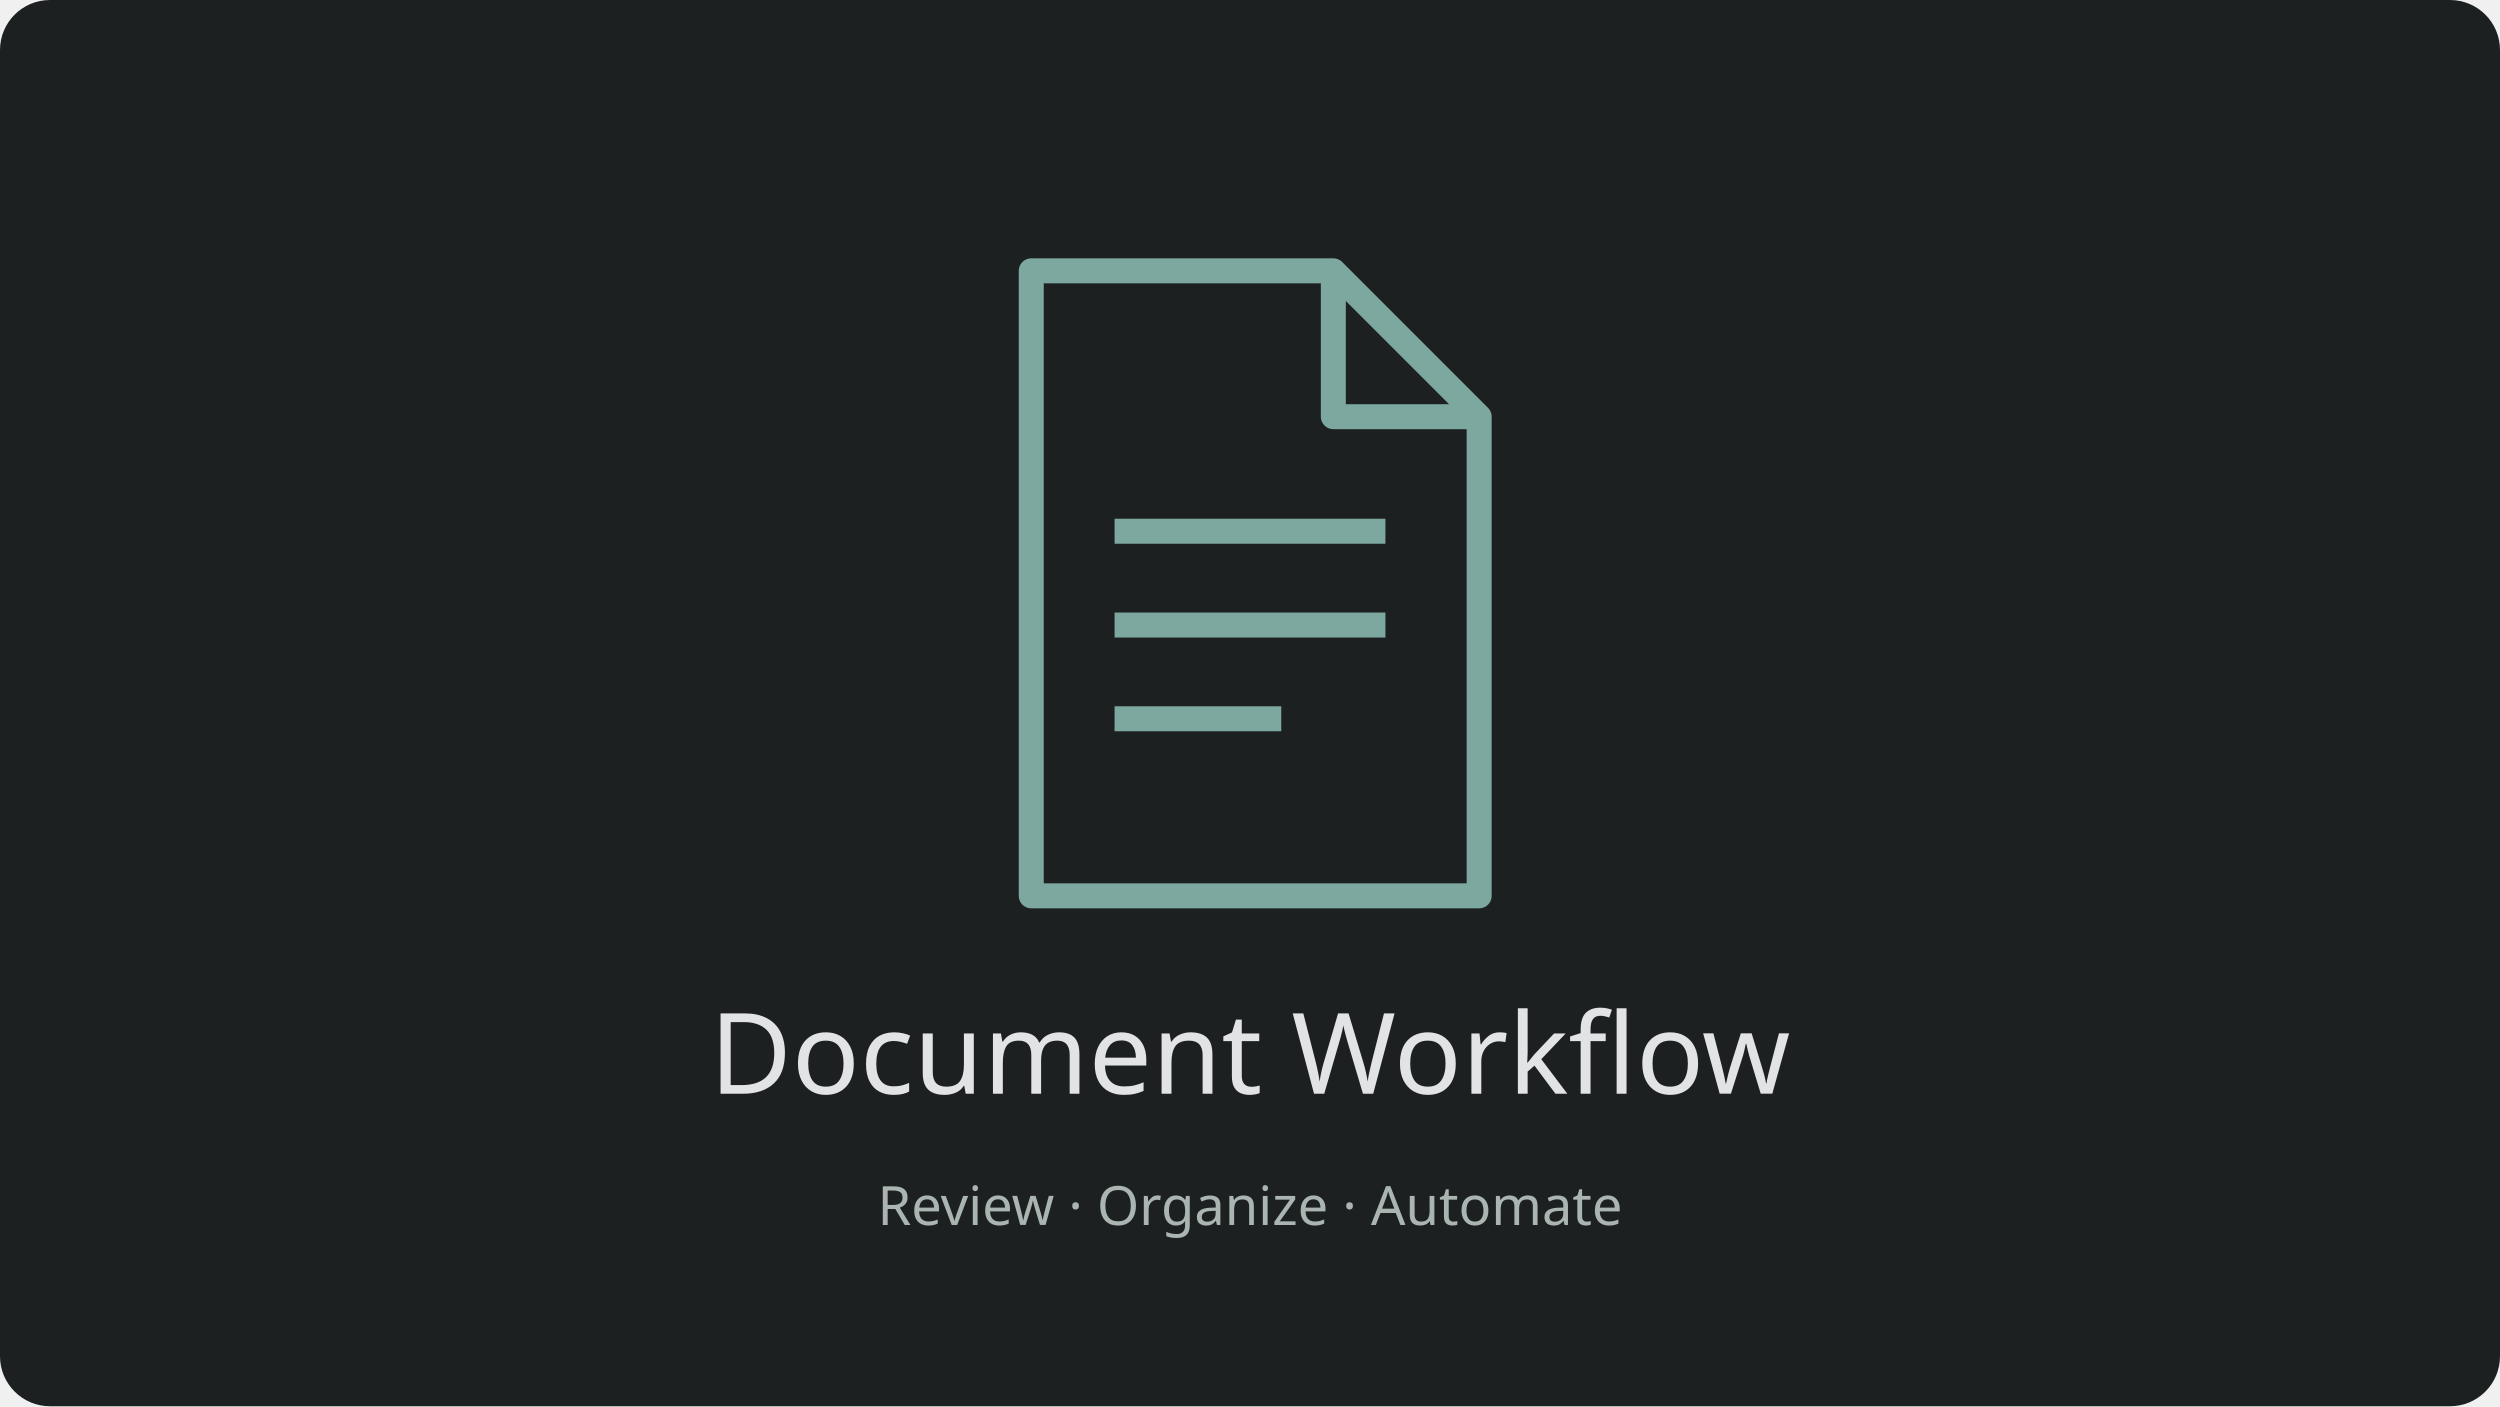
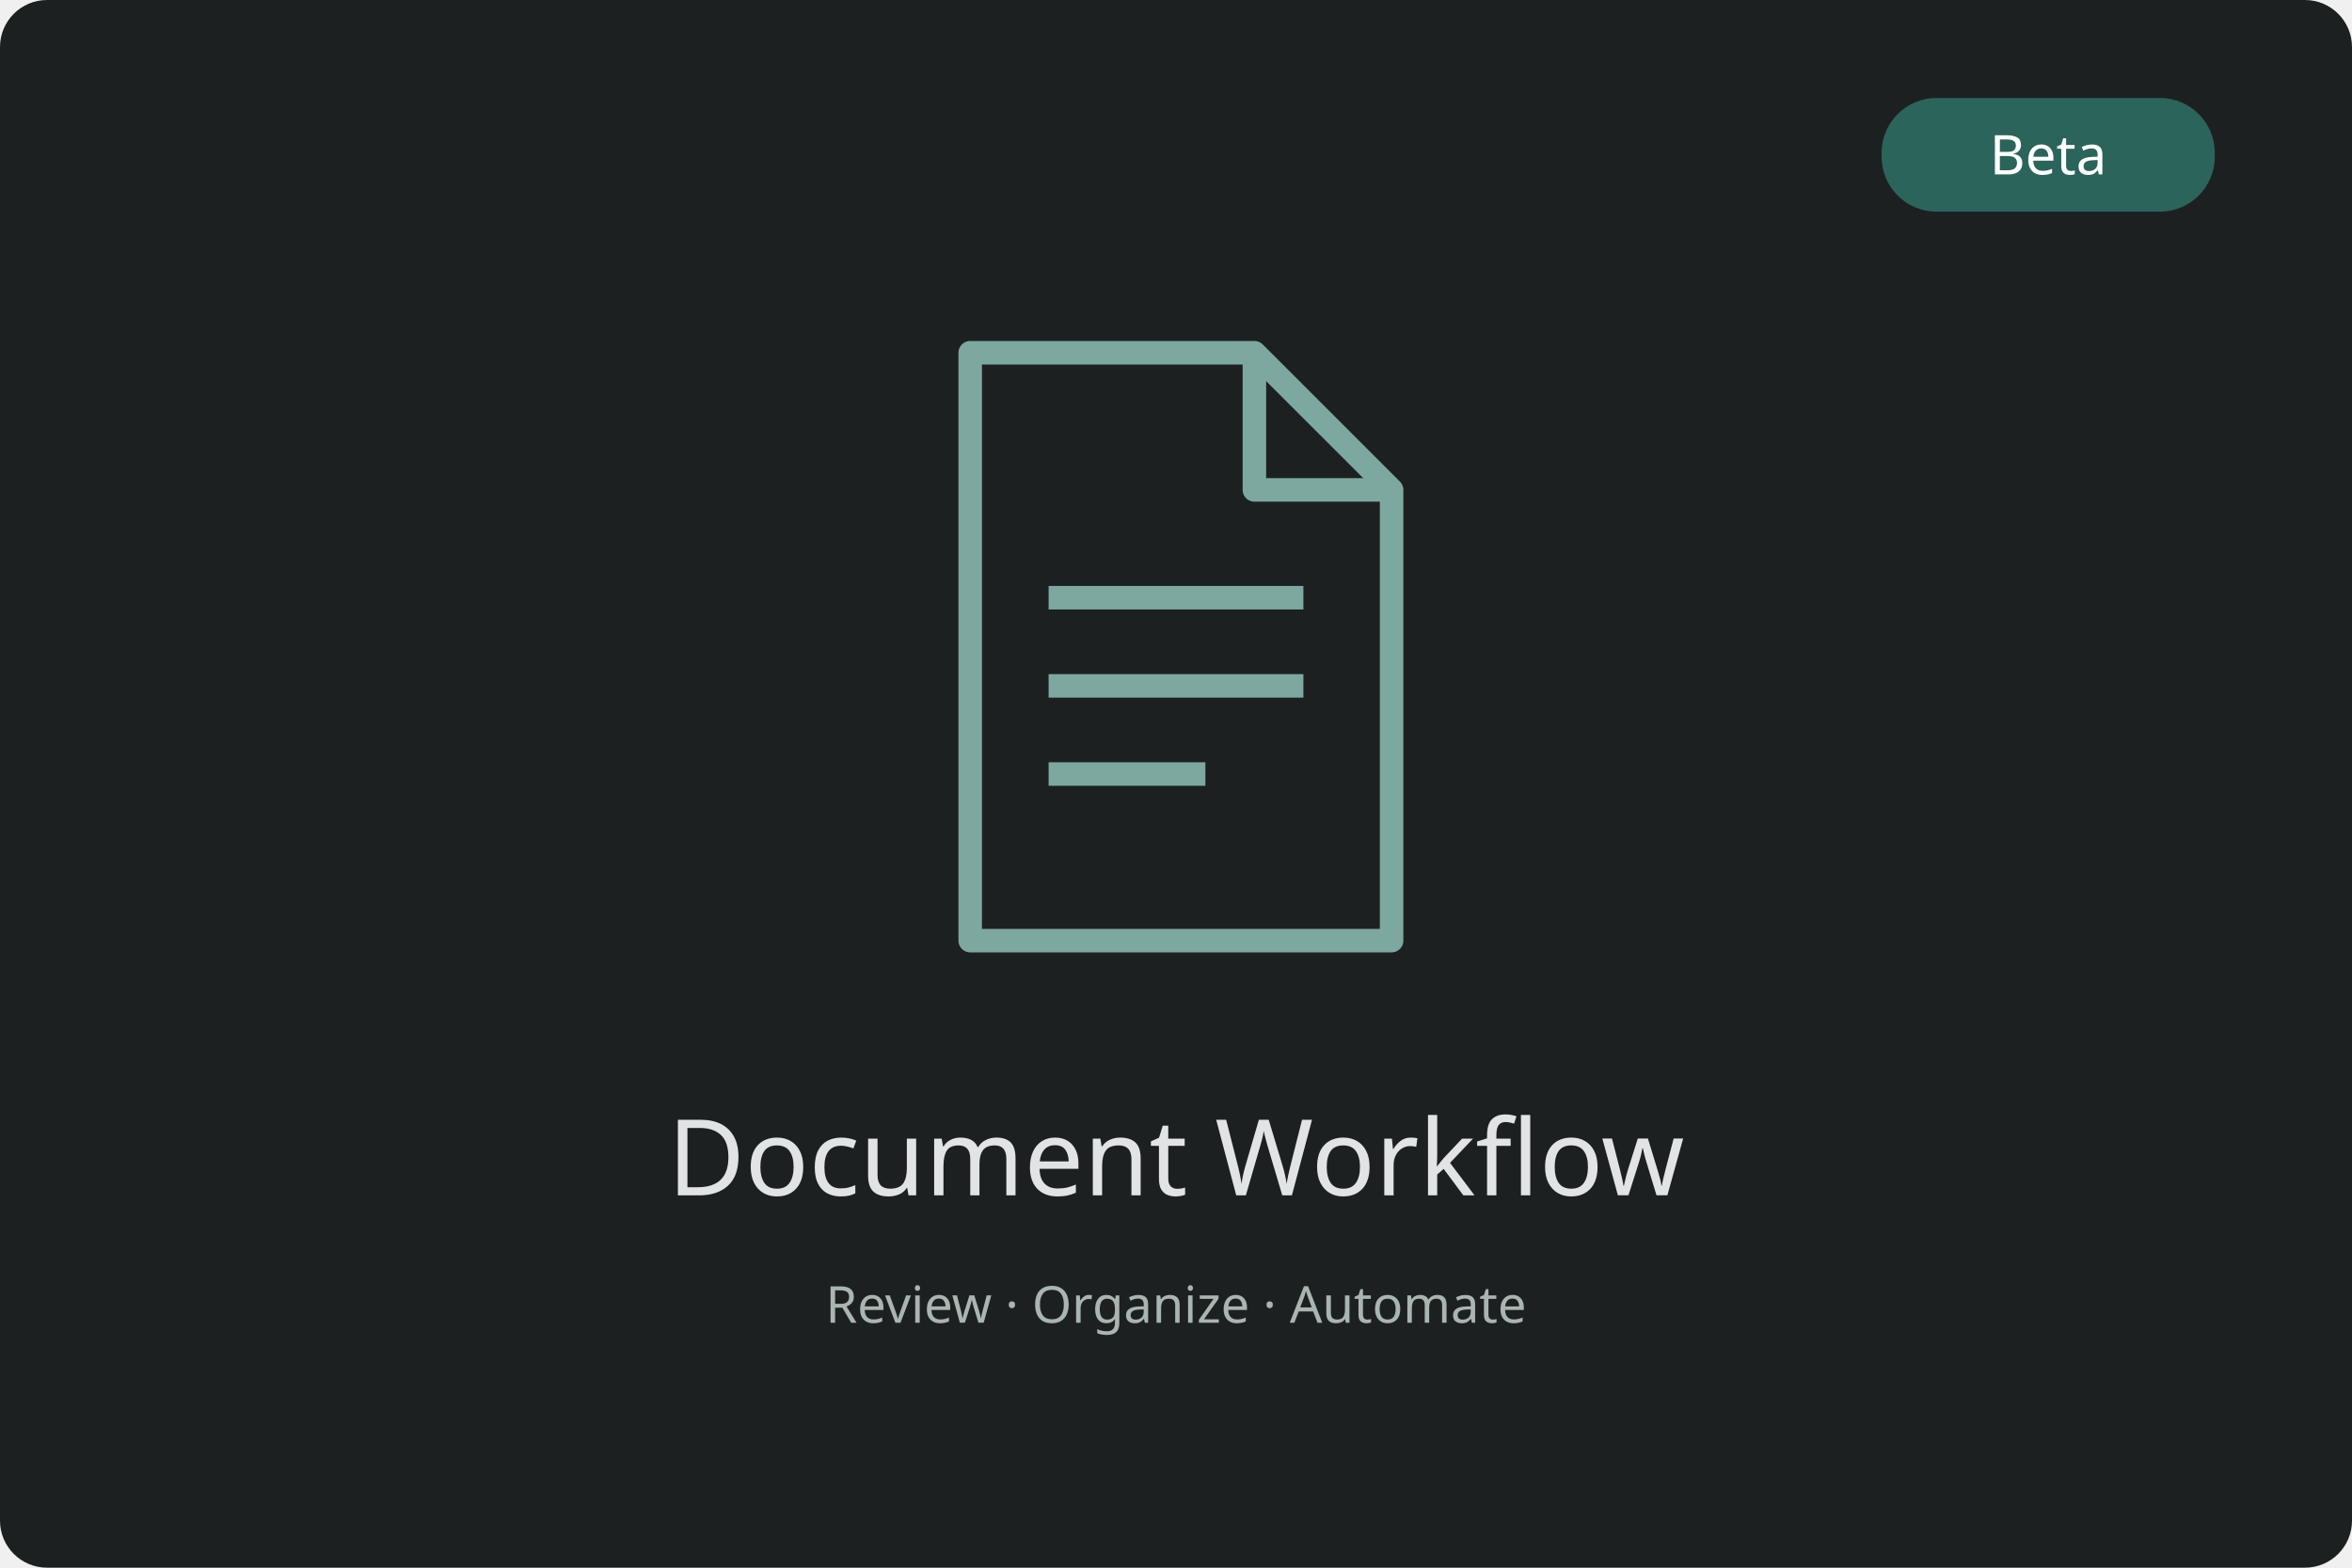
- <svg xmlns="http://www.w3.org/2000/svg" width="1200" height="675" viewBox="0 0 1200 675">
-   <rect width="1200" height="675" rx="24" fill="#1d2021" />
+ <svg xmlns="http://www.w3.org/2000/svg" width="1200" height="800" viewBox="0 0 1200 800">
+   <rect width="1200" height="800" rx="24" fill="#1d2021" />
  <g fill="none" stroke="#7da89f" stroke-width="12" stroke-linejoin="round">
-     <path d="M495 130h145l70 70v230H495z" />
-     <path d="M640 130v70h70M535 255h130M535 300h130M535 345h80" />
+     <path d="M495 180h145l70 70v230H495z" />
+     <path d="M640 180v70h70M535 305h130M535 350h130M535 395h80" />
  </g>
-   <text x="600" y="525" text-anchor="middle" font-family="sans-serif" font-size="54" fill="#e1e3e4">Document Workflow</text>
-   <text x="600" y="588" text-anchor="middle" font-family="sans-serif" font-size="26" fill="#aab4b1">Review · Organize · Automate</text>
+   <text x="600" y="610" text-anchor="middle" font-family="sans-serif" font-size="54" fill="#e1e3e4">Document Workflow</text>
+   <text x="600" y="675" text-anchor="middle" font-family="sans-serif" font-size="26" fill="#aab4b1">Review · Organize · Automate</text>
+   <rect x="960" y="50" width="170" height="58" rx="28" fill="#2b645a" />
+   <text x="1045" y="89" text-anchor="middle" font-family="sans-serif" font-size="28" fill="#fff">Beta</text>
</svg>
